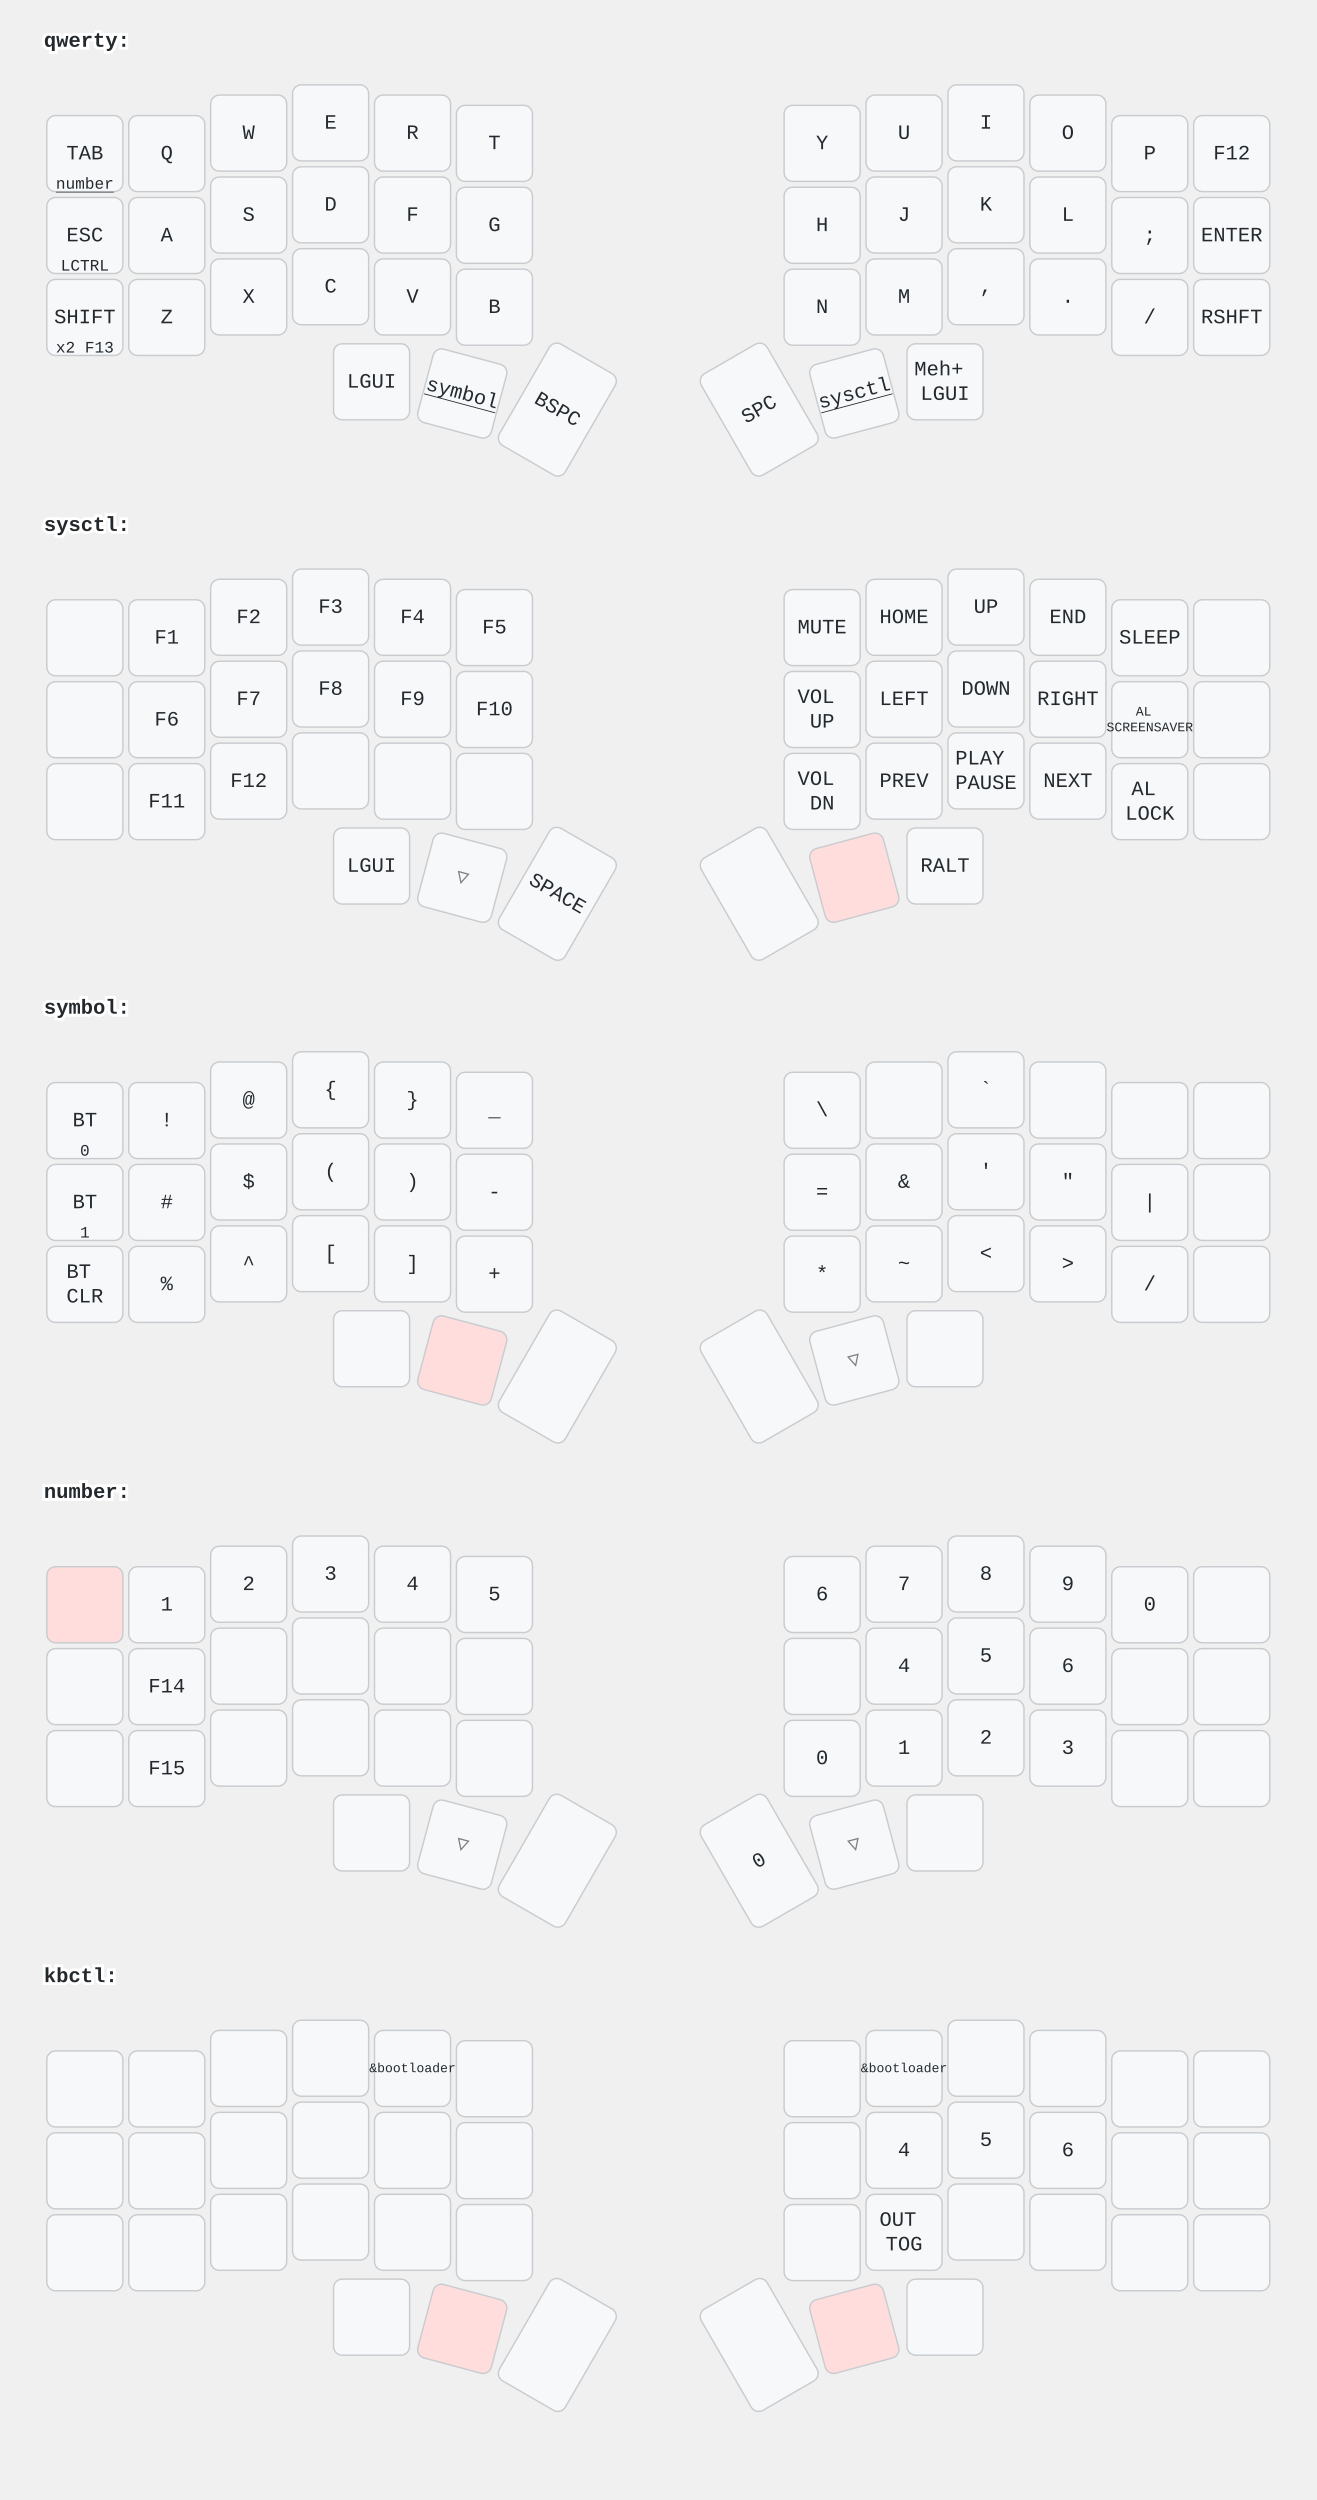
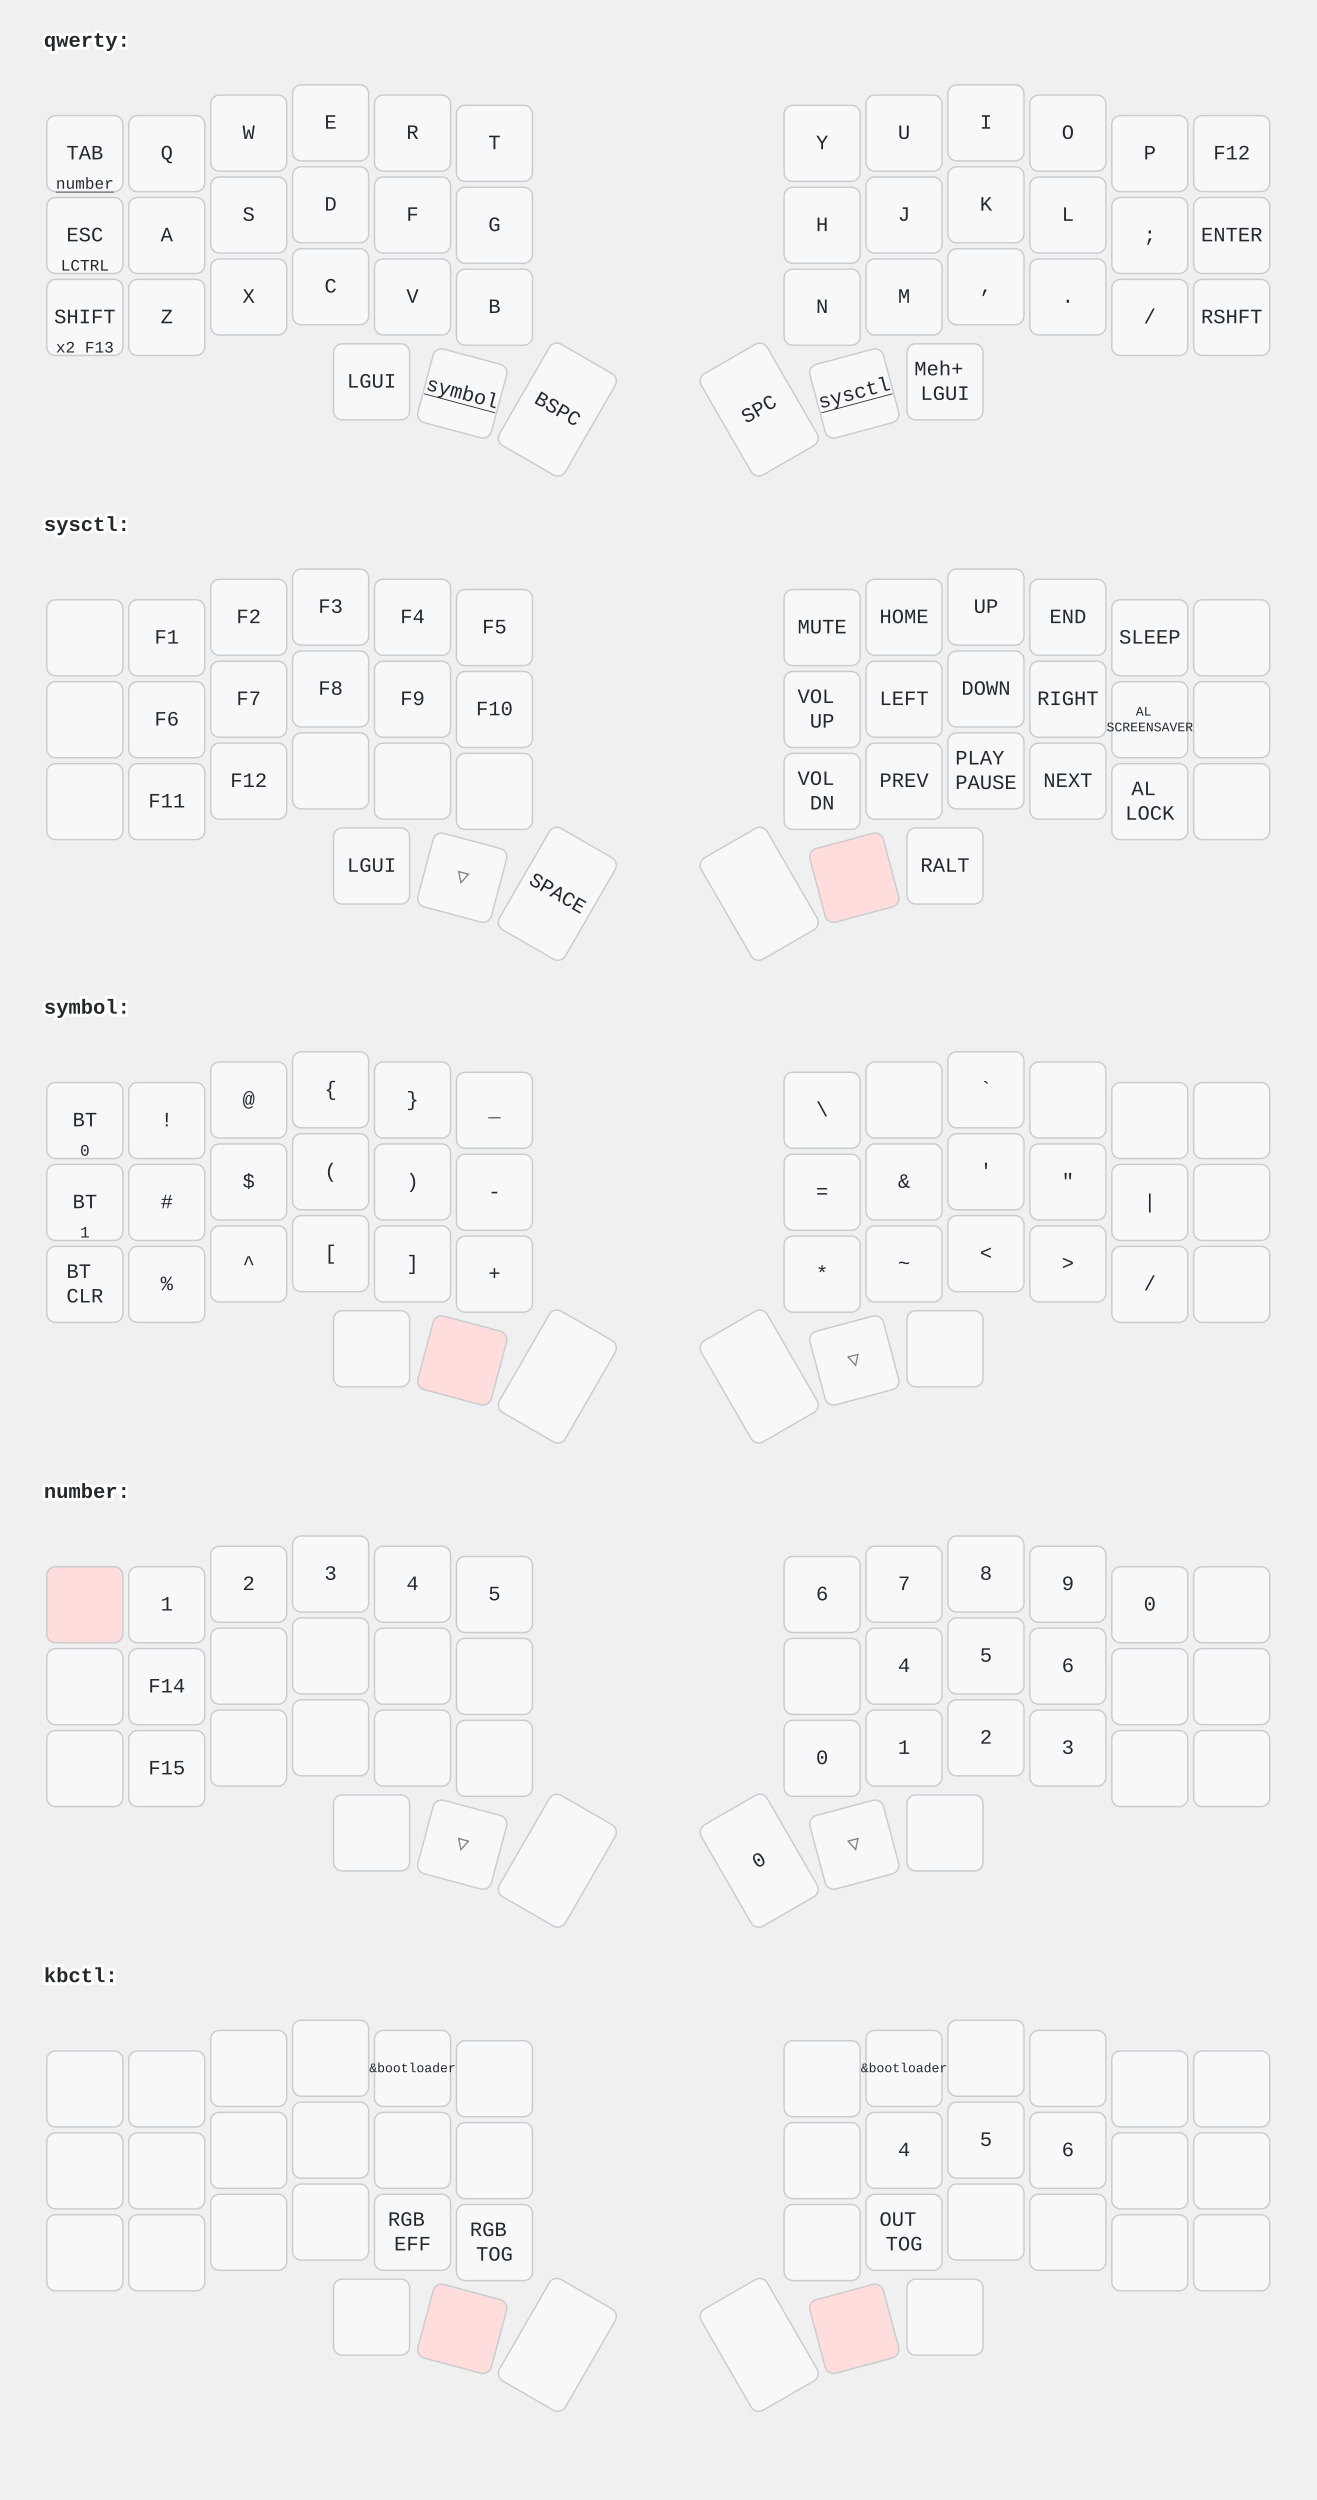
<svg xmlns="http://www.w3.org/2000/svg" width="900" height="1709" viewBox="0 0 900 1709" class="keymap">
  <style>/* inherit to force styles through use tags */
svg path {
    fill: inherit;
}

/* font and background color specifications */
svg.keymap {
    font-family: SFMono-Regular,Consolas,Liberation Mono,Menlo,monospace;
    font-size: 14px;
    font-kerning: normal;
    text-rendering: optimizeLegibility;
    fill: #24292e;
}

/* default key styling */
rect.key {
    fill: #f6f8fa;
}

rect.key, rect.combo {
    stroke: #c9cccf;
    stroke-width: 1;
}

/* default key side styling, only used is draw_key_sides is set */
rect.side {
    filter: brightness(90%);
}

/* color accent for combo boxes */
rect.combo, rect.combo-separate {
    fill: #cdf;
}

/* color accent for held keys */
rect.held, rect.combo.held {
    fill: #fdd;
}

/* color accent for ghost (optional) keys */
rect.ghost, rect.combo.ghost {
    stroke-dasharray: 4, 4;
    stroke-width: 2;
}

text {
    text-anchor: middle;
    dominant-baseline: middle;
}

/* styling for layer labels */
text.label {
    font-weight: bold;
    text-anchor: start;
    stroke: white;
    stroke-width: 4;
    paint-order: stroke;
}

/* styling for optional footer */
text.footer {
    text-anchor: end;
    dominant-baseline: auto;
    stroke: white;
    stroke-width: 4;
    paint-order: stroke;
}

/* styling for combo tap, and key non-tap label text */
text.combo, text.hold, text.shifted, text.left, text.right, text.tl, text.tr, text.bl, text.br {
    font-size: 11px;
}

text.hold, text.bl, text.br {
    text-anchor: middle;
    dominant-baseline: auto;
}

text.shifted, text.tl, text.tr {
    text-anchor: middle;
    dominant-baseline: hanging;
}

text.left, text.tl, text.bl {
    text-anchor: start;
}

text.right, text.tr, text.br {
    text-anchor: end;
}

text.layer-activator {
    text-decoration: underline;
}

/* styling for hold/shifted label text in combo box */
text.combo.hold, text.combo.shifted, text.combo.left, text.combo.right {
    font-size: 8px;
}

/* lighter symbol for transparent keys */
text.trans {
    fill: #7b7e81;
}

/* styling for combo dendrons */
path.combo {
    stroke-width: 1;
    stroke: gray;
    fill: none;
}

/* Start Tabler Icons Cleanup */
/* cannot use height/width with glyphs */
.icon-tabler &gt; path {
    fill: inherit;
    stroke: inherit;
    stroke-width: 2;
}
/* hide tabler's default box */
.icon-tabler &gt; path[stroke="none"][fill="none"] {
    visibility: hidden;
}
/* End Tabler Icons Cleanup */
</style>
  <g transform="translate(30, 0)" class="layer-qwerty">
    <text x="0" y="28" class="label" id="qwerty">qwerty:</text>
    <g transform="translate(0, 56)">
      <g transform="translate(28, 49)" class="key keypos-0">
        <rect rx="6" ry="6" x="-26" y="-26" width="52" height="52" class="key" />
        <text x="0" y="0" class="key tap">TAB</text>
        <a href="#number">
          <text x="0" y="24" class="key hold layer-activator">number</text>
        </a>
      </g>
      <g transform="translate(84, 49)" class="key keypos-1">
        <rect rx="6" ry="6" x="-26" y="-26" width="52" height="52" class="key" />
        <text x="0" y="0" class="key tap">Q</text>
      </g>
      <g transform="translate(140, 35)" class="key keypos-2">
        <rect rx="6" ry="6" x="-26" y="-26" width="52" height="52" class="key" />
        <text x="0" y="0" class="key tap">W</text>
      </g>
      <g transform="translate(196, 28)" class="key keypos-3">
        <rect rx="6" ry="6" x="-26" y="-26" width="52" height="52" class="key" />
        <text x="0" y="0" class="key tap">E</text>
      </g>
      <g transform="translate(252, 35)" class="key keypos-4">
        <rect rx="6" ry="6" x="-26" y="-26" width="52" height="52" class="key" />
        <text x="0" y="0" class="key tap">R</text>
      </g>
      <g transform="translate(308, 42)" class="key keypos-5">
        <rect rx="6" ry="6" x="-26" y="-26" width="52" height="52" class="key" />
        <text x="0" y="0" class="key tap">T</text>
      </g>
      <g transform="translate(532, 42)" class="key keypos-6">
        <rect rx="6" ry="6" x="-26" y="-26" width="52" height="52" class="key" />
        <text x="0" y="0" class="key tap">Y</text>
      </g>
      <g transform="translate(588, 35)" class="key keypos-7">
        <rect rx="6" ry="6" x="-26" y="-26" width="52" height="52" class="key" />
        <text x="0" y="0" class="key tap">U</text>
      </g>
      <g transform="translate(644, 28)" class="key keypos-8">
        <rect rx="6" ry="6" x="-26" y="-26" width="52" height="52" class="key" />
        <text x="0" y="0" class="key tap">I</text>
      </g>
      <g transform="translate(700, 35)" class="key keypos-9">
        <rect rx="6" ry="6" x="-26" y="-26" width="52" height="52" class="key" />
        <text x="0" y="0" class="key tap">O</text>
      </g>
      <g transform="translate(756, 49)" class="key keypos-10">
        <rect rx="6" ry="6" x="-26" y="-26" width="52" height="52" class="key" />
        <text x="0" y="0" class="key tap">P</text>
      </g>
      <g transform="translate(812, 49)" class="key keypos-11">
        <rect rx="6" ry="6" x="-26" y="-26" width="52" height="52" class="key" />
        <text x="0" y="0" class="key tap">F12</text>
      </g>
      <g transform="translate(28, 105)" class="key keypos-12">
        <rect rx="6" ry="6" x="-26" y="-26" width="52" height="52" class="key" />
        <text x="0" y="0" class="key tap">ESC</text>
        <text x="0" y="24" class="key hold">LCTRL</text>
      </g>
      <g transform="translate(84, 105)" class="key keypos-13">
        <rect rx="6" ry="6" x="-26" y="-26" width="52" height="52" class="key" />
        <text x="0" y="0" class="key tap">A</text>
      </g>
      <g transform="translate(140, 91)" class="key keypos-14">
        <rect rx="6" ry="6" x="-26" y="-26" width="52" height="52" class="key" />
        <text x="0" y="0" class="key tap">S</text>
      </g>
      <g transform="translate(196, 84)" class="key keypos-15">
        <rect rx="6" ry="6" x="-26" y="-26" width="52" height="52" class="key" />
        <text x="0" y="0" class="key tap">D</text>
      </g>
      <g transform="translate(252, 91)" class="key keypos-16">
        <rect rx="6" ry="6" x="-26" y="-26" width="52" height="52" class="key" />
        <text x="0" y="0" class="key tap">F</text>
      </g>
      <g transform="translate(308, 98)" class="key keypos-17">
        <rect rx="6" ry="6" x="-26" y="-26" width="52" height="52" class="key" />
        <text x="0" y="0" class="key tap">G</text>
      </g>
      <g transform="translate(532, 98)" class="key keypos-18">
        <rect rx="6" ry="6" x="-26" y="-26" width="52" height="52" class="key" />
        <text x="0" y="0" class="key tap">H</text>
      </g>
      <g transform="translate(588, 91)" class="key keypos-19">
        <rect rx="6" ry="6" x="-26" y="-26" width="52" height="52" class="key" />
        <text x="0" y="0" class="key tap">J</text>
      </g>
      <g transform="translate(644, 84)" class="key keypos-20">
        <rect rx="6" ry="6" x="-26" y="-26" width="52" height="52" class="key" />
        <text x="0" y="0" class="key tap">K</text>
      </g>
      <g transform="translate(700, 91)" class="key keypos-21">
        <rect rx="6" ry="6" x="-26" y="-26" width="52" height="52" class="key" />
        <text x="0" y="0" class="key tap">L</text>
      </g>
      <g transform="translate(756, 105)" class="key keypos-22">
        <rect rx="6" ry="6" x="-26" y="-26" width="52" height="52" class="key" />
        <text x="0" y="0" class="key tap">;</text>
      </g>
      <g transform="translate(812, 105)" class="key keypos-23">
        <rect rx="6" ry="6" x="-26" y="-26" width="52" height="52" class="key" />
        <text x="0" y="0" class="key tap">ENTER</text>
      </g>
      <g transform="translate(28, 161)" class="key keypos-24">
        <rect rx="6" ry="6" x="-26" y="-26" width="52" height="52" class="key" />
        <text x="0" y="0" class="key tap">SHIFT</text>
        <text x="0" y="24" class="key hold">x2 F13</text>
      </g>
      <g transform="translate(84, 161)" class="key keypos-25">
        <rect rx="6" ry="6" x="-26" y="-26" width="52" height="52" class="key" />
        <text x="0" y="0" class="key tap">Z</text>
      </g>
      <g transform="translate(140, 147)" class="key keypos-26">
        <rect rx="6" ry="6" x="-26" y="-26" width="52" height="52" class="key" />
        <text x="0" y="0" class="key tap">X</text>
      </g>
      <g transform="translate(196, 140)" class="key keypos-27">
        <rect rx="6" ry="6" x="-26" y="-26" width="52" height="52" class="key" />
        <text x="0" y="0" class="key tap">C</text>
      </g>
      <g transform="translate(252, 147)" class="key keypos-28">
        <rect rx="6" ry="6" x="-26" y="-26" width="52" height="52" class="key" />
        <text x="0" y="0" class="key tap">V</text>
      </g>
      <g transform="translate(308, 154)" class="key keypos-29">
        <rect rx="6" ry="6" x="-26" y="-26" width="52" height="52" class="key" />
        <text x="0" y="0" class="key tap">B</text>
      </g>
      <g transform="translate(532, 154)" class="key keypos-30">
        <rect rx="6" ry="6" x="-26" y="-26" width="52" height="52" class="key" />
        <text x="0" y="0" class="key tap">N</text>
      </g>
      <g transform="translate(588, 147)" class="key keypos-31">
        <rect rx="6" ry="6" x="-26" y="-26" width="52" height="52" class="key" />
        <text x="0" y="0" class="key tap">M</text>
      </g>
      <g transform="translate(644, 140)" class="key keypos-32">
        <rect rx="6" ry="6" x="-26" y="-26" width="52" height="52" class="key" />
        <text x="0" y="0" class="key tap">,</text>
      </g>
      <g transform="translate(700, 147)" class="key keypos-33">
        <rect rx="6" ry="6" x="-26" y="-26" width="52" height="52" class="key" />
        <text x="0" y="0" class="key tap">.</text>
      </g>
      <g transform="translate(756, 161)" class="key keypos-34">
        <rect rx="6" ry="6" x="-26" y="-26" width="52" height="52" class="key" />
        <text x="0" y="0" class="key tap">/</text>
      </g>
      <g transform="translate(812, 161)" class="key keypos-35">
        <rect rx="6" ry="6" x="-26" y="-26" width="52" height="52" class="key" />
        <text x="0" y="0" class="key tap">RSHFT</text>
      </g>
      <g transform="translate(224, 205)" class="key keypos-36">
        <rect rx="6" ry="6" x="-26" y="-26" width="52" height="52" class="key" />
        <text x="0" y="0" class="key tap">LGUI</text>
      </g>
      <g transform="translate(286, 213) rotate(15.0)" class="key keypos-37">
        <rect rx="6" ry="6" x="-26" y="-26" width="52" height="52" class="key" />
        <a href="#symbol">
          <text x="0" y="0" class="key tap layer-activator">symbol</text>
        </a>
      </g>
      <g transform="translate(351, 224) rotate(30.0)" class="key keypos-38">
        <rect rx="6" ry="6" x="-26" y="-40" width="52" height="80" class="key" />
        <text x="0" y="0" class="key tap">BSPC</text>
      </g>
      <g transform="translate(489, 224) rotate(-30.0)" class="key keypos-39">
        <rect rx="6" ry="6" x="-26" y="-40" width="52" height="80" class="key" />
        <text x="0" y="0" class="key tap">SPC</text>
      </g>
      <g transform="translate(554, 213) rotate(-15.0)" class="key keypos-40">
        <rect rx="6" ry="6" x="-26" y="-26" width="52" height="52" class="key" />
        <a href="#sysctl">
          <text x="0" y="0" class="key tap layer-activator">sysctl</text>
        </a>
      </g>
      <g transform="translate(616, 205)" class="key keypos-41">
        <rect rx="6" ry="6" x="-26" y="-26" width="52" height="52" class="key" />
        <text x="0" y="0" class="key tap">
          <tspan x="0" dy="-0.6em">Meh+</tspan>
          <tspan x="0" dy="1.2em">LGUI</tspan>
        </text>
      </g>
    </g>
  </g>
  <g transform="translate(30, 331)" class="layer-sysctl">
    <text x="0" y="28" class="label" id="sysctl">sysctl:</text>
    <g transform="translate(0, 56)">
      <g transform="translate(28, 49)" class="key keypos-0">
        <rect rx="6" ry="6" x="-26" y="-26" width="52" height="52" class="key" />
      </g>
      <g transform="translate(84, 49)" class="key keypos-1">
        <rect rx="6" ry="6" x="-26" y="-26" width="52" height="52" class="key" />
        <text x="0" y="0" class="key tap">F1</text>
      </g>
      <g transform="translate(140, 35)" class="key keypos-2">
        <rect rx="6" ry="6" x="-26" y="-26" width="52" height="52" class="key" />
        <text x="0" y="0" class="key tap">F2</text>
      </g>
      <g transform="translate(196, 28)" class="key keypos-3">
        <rect rx="6" ry="6" x="-26" y="-26" width="52" height="52" class="key" />
        <text x="0" y="0" class="key tap">F3</text>
      </g>
      <g transform="translate(252, 35)" class="key keypos-4">
        <rect rx="6" ry="6" x="-26" y="-26" width="52" height="52" class="key" />
        <text x="0" y="0" class="key tap">F4</text>
      </g>
      <g transform="translate(308, 42)" class="key keypos-5">
        <rect rx="6" ry="6" x="-26" y="-26" width="52" height="52" class="key" />
        <text x="0" y="0" class="key tap">F5</text>
      </g>
      <g transform="translate(532, 42)" class="key keypos-6">
        <rect rx="6" ry="6" x="-26" y="-26" width="52" height="52" class="key" />
        <text x="0" y="0" class="key tap">MUTE</text>
      </g>
      <g transform="translate(588, 35)" class="key keypos-7">
        <rect rx="6" ry="6" x="-26" y="-26" width="52" height="52" class="key" />
        <text x="0" y="0" class="key tap">HOME</text>
      </g>
      <g transform="translate(644, 28)" class="key keypos-8">
        <rect rx="6" ry="6" x="-26" y="-26" width="52" height="52" class="key" />
        <text x="0" y="0" class="key tap">UP</text>
      </g>
      <g transform="translate(700, 35)" class="key keypos-9">
        <rect rx="6" ry="6" x="-26" y="-26" width="52" height="52" class="key" />
        <text x="0" y="0" class="key tap">END</text>
      </g>
      <g transform="translate(756, 49)" class="key keypos-10">
        <rect rx="6" ry="6" x="-26" y="-26" width="52" height="52" class="key" />
        <text x="0" y="0" class="key tap">SLEEP</text>
      </g>
      <g transform="translate(812, 49)" class="key keypos-11">
        <rect rx="6" ry="6" x="-26" y="-26" width="52" height="52" class="key" />
      </g>
      <g transform="translate(28, 105)" class="key keypos-12">
        <rect rx="6" ry="6" x="-26" y="-26" width="52" height="52" class="key" />
      </g>
      <g transform="translate(84, 105)" class="key keypos-13">
        <rect rx="6" ry="6" x="-26" y="-26" width="52" height="52" class="key" />
        <text x="0" y="0" class="key tap">F6</text>
      </g>
      <g transform="translate(140, 91)" class="key keypos-14">
        <rect rx="6" ry="6" x="-26" y="-26" width="52" height="52" class="key" />
        <text x="0" y="0" class="key tap">F7</text>
      </g>
      <g transform="translate(196, 84)" class="key keypos-15">
        <rect rx="6" ry="6" x="-26" y="-26" width="52" height="52" class="key" />
        <text x="0" y="0" class="key tap">F8</text>
      </g>
      <g transform="translate(252, 91)" class="key keypos-16">
        <rect rx="6" ry="6" x="-26" y="-26" width="52" height="52" class="key" />
        <text x="0" y="0" class="key tap">F9</text>
      </g>
      <g transform="translate(308, 98)" class="key keypos-17">
        <rect rx="6" ry="6" x="-26" y="-26" width="52" height="52" class="key" />
        <text x="0" y="0" class="key tap">F10</text>
      </g>
      <g transform="translate(532, 98)" class="key keypos-18">
        <rect rx="6" ry="6" x="-26" y="-26" width="52" height="52" class="key" />
        <text x="0" y="0" class="key tap">
          <tspan x="0" dy="-0.6em">VOL</tspan>
          <tspan x="0" dy="1.2em">UP</tspan>
        </text>
      </g>
      <g transform="translate(588, 91)" class="key keypos-19">
        <rect rx="6" ry="6" x="-26" y="-26" width="52" height="52" class="key" />
        <text x="0" y="0" class="key tap">LEFT</text>
      </g>
      <g transform="translate(644, 84)" class="key keypos-20">
        <rect rx="6" ry="6" x="-26" y="-26" width="52" height="52" class="key" />
        <text x="0" y="0" class="key tap">DOWN</text>
      </g>
      <g transform="translate(700, 91)" class="key keypos-21">
        <rect rx="6" ry="6" x="-26" y="-26" width="52" height="52" class="key" />
        <text x="0" y="0" class="key tap">RIGHT</text>
      </g>
      <g transform="translate(756, 105)" class="key keypos-22">
        <rect rx="6" ry="6" x="-26" y="-26" width="52" height="52" class="key" />
        <text x="0" y="0" class="key tap">
          <tspan x="0" dy="-0.6em" style="font-size: 64%">AL</tspan>
          <tspan x="0" dy="1.2em" style="font-size: 64%">SCREENSAVER</tspan>
        </text>
      </g>
      <g transform="translate(812, 105)" class="key keypos-23">
        <rect rx="6" ry="6" x="-26" y="-26" width="52" height="52" class="key" />
      </g>
      <g transform="translate(28, 161)" class="key keypos-24">
        <rect rx="6" ry="6" x="-26" y="-26" width="52" height="52" class="key" />
      </g>
      <g transform="translate(84, 161)" class="key keypos-25">
        <rect rx="6" ry="6" x="-26" y="-26" width="52" height="52" class="key" />
        <text x="0" y="0" class="key tap">F11</text>
      </g>
      <g transform="translate(140, 147)" class="key keypos-26">
        <rect rx="6" ry="6" x="-26" y="-26" width="52" height="52" class="key" />
        <text x="0" y="0" class="key tap">F12</text>
      </g>
      <g transform="translate(196, 140)" class="key keypos-27">
        <rect rx="6" ry="6" x="-26" y="-26" width="52" height="52" class="key" />
      </g>
      <g transform="translate(252, 147)" class="key keypos-28">
        <rect rx="6" ry="6" x="-26" y="-26" width="52" height="52" class="key" />
      </g>
      <g transform="translate(308, 154)" class="key keypos-29">
        <rect rx="6" ry="6" x="-26" y="-26" width="52" height="52" class="key" />
      </g>
      <g transform="translate(532, 154)" class="key keypos-30">
        <rect rx="6" ry="6" x="-26" y="-26" width="52" height="52" class="key" />
        <text x="0" y="0" class="key tap">
          <tspan x="0" dy="-0.6em">VOL</tspan>
          <tspan x="0" dy="1.2em">DN</tspan>
        </text>
      </g>
      <g transform="translate(588, 147)" class="key keypos-31">
        <rect rx="6" ry="6" x="-26" y="-26" width="52" height="52" class="key" />
        <text x="0" y="0" class="key tap">PREV</text>
      </g>
      <g transform="translate(644, 140)" class="key keypos-32">
        <rect rx="6" ry="6" x="-26" y="-26" width="52" height="52" class="key" />
        <text x="0" y="0" class="key tap">
          <tspan x="0" dy="-0.6em">PLAY</tspan>
          <tspan x="0" dy="1.2em">PAUSE</tspan>
        </text>
      </g>
      <g transform="translate(700, 147)" class="key keypos-33">
        <rect rx="6" ry="6" x="-26" y="-26" width="52" height="52" class="key" />
        <text x="0" y="0" class="key tap">NEXT</text>
      </g>
      <g transform="translate(756, 161)" class="key keypos-34">
        <rect rx="6" ry="6" x="-26" y="-26" width="52" height="52" class="key" />
        <text x="0" y="0" class="key tap">
          <tspan x="0" dy="-0.6em">AL</tspan>
          <tspan x="0" dy="1.2em">LOCK</tspan>
        </text>
      </g>
      <g transform="translate(812, 161)" class="key keypos-35">
        <rect rx="6" ry="6" x="-26" y="-26" width="52" height="52" class="key" />
      </g>
      <g transform="translate(224, 205)" class="key keypos-36">
        <rect rx="6" ry="6" x="-26" y="-26" width="52" height="52" class="key" />
        <text x="0" y="0" class="key tap">LGUI</text>
      </g>
      <g transform="translate(286, 213) rotate(15.0)" class="key trans keypos-37">
        <rect rx="6" ry="6" x="-26" y="-26" width="52" height="52" class="key trans" />
        <text x="0" y="0" class="key trans tap">▽</text>
      </g>
      <g transform="translate(351, 224) rotate(30.0)" class="key keypos-38">
        <rect rx="6" ry="6" x="-26" y="-40" width="52" height="80" class="key" />
        <text x="0" y="0" class="key tap">SPACE</text>
      </g>
      <g transform="translate(489, 224) rotate(-30.0)" class="key keypos-39">
        <rect rx="6" ry="6" x="-26" y="-40" width="52" height="80" class="key" />
      </g>
      <g transform="translate(554, 213) rotate(-15.0)" class="key held keypos-40">
        <rect rx="6" ry="6" x="-26" y="-26" width="52" height="52" class="key held" />
      </g>
      <g transform="translate(616, 205)" class="key keypos-41">
        <rect rx="6" ry="6" x="-26" y="-26" width="52" height="52" class="key" />
        <text x="0" y="0" class="key tap">RALT</text>
      </g>
    </g>
  </g>
  <g transform="translate(30, 661)" class="layer-symbol">
    <text x="0" y="28" class="label" id="symbol">symbol:</text>
    <g transform="translate(0, 56)">
      <g transform="translate(28, 49)" class="key keypos-0">
        <rect rx="6" ry="6" x="-26" y="-26" width="52" height="52" class="key" />
        <text x="0" y="0" class="key tap">BT</text>
        <text x="0" y="24" class="key hold">0</text>
      </g>
      <g transform="translate(84, 49)" class="key keypos-1">
        <rect rx="6" ry="6" x="-26" y="-26" width="52" height="52" class="key" />
        <text x="0" y="0" class="key tap">!</text>
      </g>
      <g transform="translate(140, 35)" class="key keypos-2">
        <rect rx="6" ry="6" x="-26" y="-26" width="52" height="52" class="key" />
        <text x="0" y="0" class="key tap">@</text>
      </g>
      <g transform="translate(196, 28)" class="key keypos-3">
        <rect rx="6" ry="6" x="-26" y="-26" width="52" height="52" class="key" />
        <text x="0" y="0" class="key tap">{</text>
      </g>
      <g transform="translate(252, 35)" class="key keypos-4">
        <rect rx="6" ry="6" x="-26" y="-26" width="52" height="52" class="key" />
        <text x="0" y="0" class="key tap">}</text>
      </g>
      <g transform="translate(308, 42)" class="key keypos-5">
        <rect rx="6" ry="6" x="-26" y="-26" width="52" height="52" class="key" />
        <text x="0" y="0" class="key tap">_</text>
      </g>
      <g transform="translate(532, 42)" class="key keypos-6">
        <rect rx="6" ry="6" x="-26" y="-26" width="52" height="52" class="key" />
        <text x="0" y="0" class="key tap">\</text>
      </g>
      <g transform="translate(588, 35)" class="key keypos-7">
        <rect rx="6" ry="6" x="-26" y="-26" width="52" height="52" class="key" />
      </g>
      <g transform="translate(644, 28)" class="key keypos-8">
        <rect rx="6" ry="6" x="-26" y="-26" width="52" height="52" class="key" />
        <text x="0" y="0" class="key tap">`</text>
      </g>
      <g transform="translate(700, 35)" class="key keypos-9">
        <rect rx="6" ry="6" x="-26" y="-26" width="52" height="52" class="key" />
      </g>
      <g transform="translate(756, 49)" class="key keypos-10">
        <rect rx="6" ry="6" x="-26" y="-26" width="52" height="52" class="key" />
      </g>
      <g transform="translate(812, 49)" class="key keypos-11">
        <rect rx="6" ry="6" x="-26" y="-26" width="52" height="52" class="key" />
      </g>
      <g transform="translate(28, 105)" class="key keypos-12">
        <rect rx="6" ry="6" x="-26" y="-26" width="52" height="52" class="key" />
        <text x="0" y="0" class="key tap">BT</text>
        <text x="0" y="24" class="key hold">1</text>
      </g>
      <g transform="translate(84, 105)" class="key keypos-13">
        <rect rx="6" ry="6" x="-26" y="-26" width="52" height="52" class="key" />
        <text x="0" y="0" class="key tap">#</text>
      </g>
      <g transform="translate(140, 91)" class="key keypos-14">
        <rect rx="6" ry="6" x="-26" y="-26" width="52" height="52" class="key" />
        <text x="0" y="0" class="key tap">$</text>
      </g>
      <g transform="translate(196, 84)" class="key keypos-15">
        <rect rx="6" ry="6" x="-26" y="-26" width="52" height="52" class="key" />
        <text x="0" y="0" class="key tap">(</text>
      </g>
      <g transform="translate(252, 91)" class="key keypos-16">
        <rect rx="6" ry="6" x="-26" y="-26" width="52" height="52" class="key" />
        <text x="0" y="0" class="key tap">)</text>
      </g>
      <g transform="translate(308, 98)" class="key keypos-17">
        <rect rx="6" ry="6" x="-26" y="-26" width="52" height="52" class="key" />
        <text x="0" y="0" class="key tap">-</text>
      </g>
      <g transform="translate(532, 98)" class="key keypos-18">
        <rect rx="6" ry="6" x="-26" y="-26" width="52" height="52" class="key" />
        <text x="0" y="0" class="key tap">=</text>
      </g>
      <g transform="translate(588, 91)" class="key keypos-19">
        <rect rx="6" ry="6" x="-26" y="-26" width="52" height="52" class="key" />
        <text x="0" y="0" class="key tap">&amp;</text>
      </g>
      <g transform="translate(644, 84)" class="key keypos-20">
        <rect rx="6" ry="6" x="-26" y="-26" width="52" height="52" class="key" />
        <text x="0" y="0" class="key tap">'</text>
      </g>
      <g transform="translate(700, 91)" class="key keypos-21">
        <rect rx="6" ry="6" x="-26" y="-26" width="52" height="52" class="key" />
        <text x="0" y="0" class="key tap">"</text>
      </g>
      <g transform="translate(756, 105)" class="key keypos-22">
        <rect rx="6" ry="6" x="-26" y="-26" width="52" height="52" class="key" />
        <text x="0" y="0" class="key tap">|</text>
      </g>
      <g transform="translate(812, 105)" class="key keypos-23">
        <rect rx="6" ry="6" x="-26" y="-26" width="52" height="52" class="key" />
      </g>
      <g transform="translate(28, 161)" class="key keypos-24">
        <rect rx="6" ry="6" x="-26" y="-26" width="52" height="52" class="key" />
        <text x="0" y="0" class="key tap">
          <tspan x="0" dy="-0.6em">BT</tspan>
          <tspan x="0" dy="1.2em">CLR</tspan>
        </text>
      </g>
      <g transform="translate(84, 161)" class="key keypos-25">
        <rect rx="6" ry="6" x="-26" y="-26" width="52" height="52" class="key" />
        <text x="0" y="0" class="key tap">%</text>
      </g>
      <g transform="translate(140, 147)" class="key keypos-26">
        <rect rx="6" ry="6" x="-26" y="-26" width="52" height="52" class="key" />
        <text x="0" y="0" class="key tap">^</text>
      </g>
      <g transform="translate(196, 140)" class="key keypos-27">
        <rect rx="6" ry="6" x="-26" y="-26" width="52" height="52" class="key" />
        <text x="0" y="0" class="key tap">[</text>
      </g>
      <g transform="translate(252, 147)" class="key keypos-28">
        <rect rx="6" ry="6" x="-26" y="-26" width="52" height="52" class="key" />
        <text x="0" y="0" class="key tap">]</text>
      </g>
      <g transform="translate(308, 154)" class="key keypos-29">
        <rect rx="6" ry="6" x="-26" y="-26" width="52" height="52" class="key" />
        <text x="0" y="0" class="key tap">+</text>
      </g>
      <g transform="translate(532, 154)" class="key keypos-30">
        <rect rx="6" ry="6" x="-26" y="-26" width="52" height="52" class="key" />
        <text x="0" y="0" class="key tap">*</text>
      </g>
      <g transform="translate(588, 147)" class="key keypos-31">
        <rect rx="6" ry="6" x="-26" y="-26" width="52" height="52" class="key" />
        <text x="0" y="0" class="key tap">~</text>
      </g>
      <g transform="translate(644, 140)" class="key keypos-32">
        <rect rx="6" ry="6" x="-26" y="-26" width="52" height="52" class="key" />
        <text x="0" y="0" class="key tap">&lt;</text>
      </g>
      <g transform="translate(700, 147)" class="key keypos-33">
        <rect rx="6" ry="6" x="-26" y="-26" width="52" height="52" class="key" />
        <text x="0" y="0" class="key tap">&gt;</text>
      </g>
      <g transform="translate(756, 161)" class="key keypos-34">
        <rect rx="6" ry="6" x="-26" y="-26" width="52" height="52" class="key" />
        <text x="0" y="0" class="key tap">/</text>
      </g>
      <g transform="translate(812, 161)" class="key keypos-35">
        <rect rx="6" ry="6" x="-26" y="-26" width="52" height="52" class="key" />
      </g>
      <g transform="translate(224, 205)" class="key keypos-36">
        <rect rx="6" ry="6" x="-26" y="-26" width="52" height="52" class="key" />
      </g>
      <g transform="translate(286, 213) rotate(15.0)" class="key held keypos-37">
        <rect rx="6" ry="6" x="-26" y="-26" width="52" height="52" class="key held" />
      </g>
      <g transform="translate(351, 224) rotate(30.0)" class="key keypos-38">
        <rect rx="6" ry="6" x="-26" y="-40" width="52" height="80" class="key" />
      </g>
      <g transform="translate(489, 224) rotate(-30.0)" class="key keypos-39">
        <rect rx="6" ry="6" x="-26" y="-40" width="52" height="80" class="key" />
      </g>
      <g transform="translate(554, 213) rotate(-15.0)" class="key trans keypos-40">
        <rect rx="6" ry="6" x="-26" y="-26" width="52" height="52" class="key trans" />
        <text x="0" y="0" class="key trans tap">▽</text>
      </g>
      <g transform="translate(616, 205)" class="key keypos-41">
        <rect rx="6" ry="6" x="-26" y="-26" width="52" height="52" class="key" />
      </g>
    </g>
  </g>
  <g transform="translate(30, 992)" class="layer-number">
    <text x="0" y="28" class="label" id="number">number:</text>
    <g transform="translate(0, 56)">
      <g transform="translate(28, 49)" class="key held keypos-0">
        <rect rx="6" ry="6" x="-26" y="-26" width="52" height="52" class="key held" />
      </g>
      <g transform="translate(84, 49)" class="key keypos-1">
        <rect rx="6" ry="6" x="-26" y="-26" width="52" height="52" class="key" />
        <text x="0" y="0" class="key tap">1</text>
      </g>
      <g transform="translate(140, 35)" class="key keypos-2">
        <rect rx="6" ry="6" x="-26" y="-26" width="52" height="52" class="key" />
        <text x="0" y="0" class="key tap">2</text>
      </g>
      <g transform="translate(196, 28)" class="key keypos-3">
        <rect rx="6" ry="6" x="-26" y="-26" width="52" height="52" class="key" />
        <text x="0" y="0" class="key tap">3</text>
      </g>
      <g transform="translate(252, 35)" class="key keypos-4">
        <rect rx="6" ry="6" x="-26" y="-26" width="52" height="52" class="key" />
        <text x="0" y="0" class="key tap">4</text>
      </g>
      <g transform="translate(308, 42)" class="key keypos-5">
        <rect rx="6" ry="6" x="-26" y="-26" width="52" height="52" class="key" />
        <text x="0" y="0" class="key tap">5</text>
      </g>
      <g transform="translate(532, 42)" class="key keypos-6">
        <rect rx="6" ry="6" x="-26" y="-26" width="52" height="52" class="key" />
        <text x="0" y="0" class="key tap">6</text>
      </g>
      <g transform="translate(588, 35)" class="key keypos-7">
        <rect rx="6" ry="6" x="-26" y="-26" width="52" height="52" class="key" />
        <text x="0" y="0" class="key tap">7</text>
      </g>
      <g transform="translate(644, 28)" class="key keypos-8">
        <rect rx="6" ry="6" x="-26" y="-26" width="52" height="52" class="key" />
        <text x="0" y="0" class="key tap">8</text>
      </g>
      <g transform="translate(700, 35)" class="key keypos-9">
        <rect rx="6" ry="6" x="-26" y="-26" width="52" height="52" class="key" />
        <text x="0" y="0" class="key tap">9</text>
      </g>
      <g transform="translate(756, 49)" class="key keypos-10">
        <rect rx="6" ry="6" x="-26" y="-26" width="52" height="52" class="key" />
        <text x="0" y="0" class="key tap">0</text>
      </g>
      <g transform="translate(812, 49)" class="key keypos-11">
        <rect rx="6" ry="6" x="-26" y="-26" width="52" height="52" class="key" />
      </g>
      <g transform="translate(28, 105)" class="key keypos-12">
        <rect rx="6" ry="6" x="-26" y="-26" width="52" height="52" class="key" />
      </g>
      <g transform="translate(84, 105)" class="key keypos-13">
        <rect rx="6" ry="6" x="-26" y="-26" width="52" height="52" class="key" />
        <text x="0" y="0" class="key tap">F14</text>
      </g>
      <g transform="translate(140, 91)" class="key keypos-14">
        <rect rx="6" ry="6" x="-26" y="-26" width="52" height="52" class="key" />
      </g>
      <g transform="translate(196, 84)" class="key keypos-15">
        <rect rx="6" ry="6" x="-26" y="-26" width="52" height="52" class="key" />
      </g>
      <g transform="translate(252, 91)" class="key keypos-16">
        <rect rx="6" ry="6" x="-26" y="-26" width="52" height="52" class="key" />
      </g>
      <g transform="translate(308, 98)" class="key keypos-17">
        <rect rx="6" ry="6" x="-26" y="-26" width="52" height="52" class="key" />
      </g>
      <g transform="translate(532, 98)" class="key keypos-18">
        <rect rx="6" ry="6" x="-26" y="-26" width="52" height="52" class="key" />
      </g>
      <g transform="translate(588, 91)" class="key keypos-19">
        <rect rx="6" ry="6" x="-26" y="-26" width="52" height="52" class="key" />
        <text x="0" y="0" class="key tap">4</text>
      </g>
      <g transform="translate(644, 84)" class="key keypos-20">
        <rect rx="6" ry="6" x="-26" y="-26" width="52" height="52" class="key" />
        <text x="0" y="0" class="key tap">5</text>
      </g>
      <g transform="translate(700, 91)" class="key keypos-21">
        <rect rx="6" ry="6" x="-26" y="-26" width="52" height="52" class="key" />
        <text x="0" y="0" class="key tap">6</text>
      </g>
      <g transform="translate(756, 105)" class="key keypos-22">
        <rect rx="6" ry="6" x="-26" y="-26" width="52" height="52" class="key" />
      </g>
      <g transform="translate(812, 105)" class="key keypos-23">
        <rect rx="6" ry="6" x="-26" y="-26" width="52" height="52" class="key" />
      </g>
      <g transform="translate(28, 161)" class="key keypos-24">
        <rect rx="6" ry="6" x="-26" y="-26" width="52" height="52" class="key" />
      </g>
      <g transform="translate(84, 161)" class="key keypos-25">
        <rect rx="6" ry="6" x="-26" y="-26" width="52" height="52" class="key" />
        <text x="0" y="0" class="key tap">F15</text>
      </g>
      <g transform="translate(140, 147)" class="key keypos-26">
        <rect rx="6" ry="6" x="-26" y="-26" width="52" height="52" class="key" />
      </g>
      <g transform="translate(196, 140)" class="key keypos-27">
        <rect rx="6" ry="6" x="-26" y="-26" width="52" height="52" class="key" />
      </g>
      <g transform="translate(252, 147)" class="key keypos-28">
        <rect rx="6" ry="6" x="-26" y="-26" width="52" height="52" class="key" />
      </g>
      <g transform="translate(308, 154)" class="key keypos-29">
        <rect rx="6" ry="6" x="-26" y="-26" width="52" height="52" class="key" />
      </g>
      <g transform="translate(532, 154)" class="key keypos-30">
        <rect rx="6" ry="6" x="-26" y="-26" width="52" height="52" class="key" />
        <text x="0" y="0" class="key tap">0</text>
      </g>
      <g transform="translate(588, 147)" class="key keypos-31">
        <rect rx="6" ry="6" x="-26" y="-26" width="52" height="52" class="key" />
        <text x="0" y="0" class="key tap">1</text>
      </g>
      <g transform="translate(644, 140)" class="key keypos-32">
        <rect rx="6" ry="6" x="-26" y="-26" width="52" height="52" class="key" />
        <text x="0" y="0" class="key tap">2</text>
      </g>
      <g transform="translate(700, 147)" class="key keypos-33">
        <rect rx="6" ry="6" x="-26" y="-26" width="52" height="52" class="key" />
        <text x="0" y="0" class="key tap">3</text>
      </g>
      <g transform="translate(756, 161)" class="key keypos-34">
        <rect rx="6" ry="6" x="-26" y="-26" width="52" height="52" class="key" />
      </g>
      <g transform="translate(812, 161)" class="key keypos-35">
        <rect rx="6" ry="6" x="-26" y="-26" width="52" height="52" class="key" />
      </g>
      <g transform="translate(224, 205)" class="key keypos-36">
        <rect rx="6" ry="6" x="-26" y="-26" width="52" height="52" class="key" />
      </g>
      <g transform="translate(286, 213) rotate(15.0)" class="key trans keypos-37">
        <rect rx="6" ry="6" x="-26" y="-26" width="52" height="52" class="key trans" />
        <text x="0" y="0" class="key trans tap">▽</text>
      </g>
      <g transform="translate(351, 224) rotate(30.0)" class="key keypos-38">
        <rect rx="6" ry="6" x="-26" y="-40" width="52" height="80" class="key" />
      </g>
      <g transform="translate(489, 224) rotate(-30.0)" class="key keypos-39">
        <rect rx="6" ry="6" x="-26" y="-40" width="52" height="80" class="key" />
        <text x="0" y="0" class="key tap">0</text>
      </g>
      <g transform="translate(554, 213) rotate(-15.0)" class="key trans keypos-40">
        <rect rx="6" ry="6" x="-26" y="-26" width="52" height="52" class="key trans" />
        <text x="0" y="0" class="key trans tap">▽</text>
      </g>
      <g transform="translate(616, 205)" class="key keypos-41">
        <rect rx="6" ry="6" x="-26" y="-26" width="52" height="52" class="key" />
      </g>
    </g>
  </g>
  <g transform="translate(30, 1323)" class="layer-kbctl">
    <text x="0" y="28" class="label" id="kbctl">kbctl:</text>
    <g transform="translate(0, 56)">
      <g transform="translate(28, 49)" class="key keypos-0">
        <rect rx="6" ry="6" x="-26" y="-26" width="52" height="52" class="key" />
      </g>
      <g transform="translate(84, 49)" class="key keypos-1">
        <rect rx="6" ry="6" x="-26" y="-26" width="52" height="52" class="key" />
      </g>
      <g transform="translate(140, 35)" class="key keypos-2">
        <rect rx="6" ry="6" x="-26" y="-26" width="52" height="52" class="key" />
      </g>
      <g transform="translate(196, 28)" class="key keypos-3">
        <rect rx="6" ry="6" x="-26" y="-26" width="52" height="52" class="key" />
      </g>
      <g transform="translate(252, 35)" class="key keypos-4">
        <rect rx="6" ry="6" x="-26" y="-26" width="52" height="52" class="key" />
        <text x="0" y="0" class="key tap">
          <tspan style="font-size: 64%">&amp;bootloader</tspan>
        </text>
      </g>
      <g transform="translate(308, 42)" class="key keypos-5">
        <rect rx="6" ry="6" x="-26" y="-26" width="52" height="52" class="key" />
      </g>
      <g transform="translate(532, 42)" class="key keypos-6">
        <rect rx="6" ry="6" x="-26" y="-26" width="52" height="52" class="key" />
      </g>
      <g transform="translate(588, 35)" class="key keypos-7">
        <rect rx="6" ry="6" x="-26" y="-26" width="52" height="52" class="key" />
        <text x="0" y="0" class="key tap">
          <tspan style="font-size: 64%">&amp;bootloader</tspan>
        </text>
      </g>
      <g transform="translate(644, 28)" class="key keypos-8">
        <rect rx="6" ry="6" x="-26" y="-26" width="52" height="52" class="key" />
      </g>
      <g transform="translate(700, 35)" class="key keypos-9">
        <rect rx="6" ry="6" x="-26" y="-26" width="52" height="52" class="key" />
      </g>
      <g transform="translate(756, 49)" class="key keypos-10">
        <rect rx="6" ry="6" x="-26" y="-26" width="52" height="52" class="key" />
      </g>
      <g transform="translate(812, 49)" class="key keypos-11">
        <rect rx="6" ry="6" x="-26" y="-26" width="52" height="52" class="key" />
      </g>
      <g transform="translate(28, 105)" class="key keypos-12">
        <rect rx="6" ry="6" x="-26" y="-26" width="52" height="52" class="key" />
      </g>
      <g transform="translate(84, 105)" class="key keypos-13">
        <rect rx="6" ry="6" x="-26" y="-26" width="52" height="52" class="key" />
      </g>
      <g transform="translate(140, 91)" class="key keypos-14">
        <rect rx="6" ry="6" x="-26" y="-26" width="52" height="52" class="key" />
      </g>
      <g transform="translate(196, 84)" class="key keypos-15">
        <rect rx="6" ry="6" x="-26" y="-26" width="52" height="52" class="key" />
      </g>
      <g transform="translate(252, 91)" class="key keypos-16">
        <rect rx="6" ry="6" x="-26" y="-26" width="52" height="52" class="key" />
      </g>
      <g transform="translate(308, 98)" class="key keypos-17">
        <rect rx="6" ry="6" x="-26" y="-26" width="52" height="52" class="key" />
      </g>
      <g transform="translate(532, 98)" class="key keypos-18">
        <rect rx="6" ry="6" x="-26" y="-26" width="52" height="52" class="key" />
      </g>
      <g transform="translate(588, 91)" class="key keypos-19">
        <rect rx="6" ry="6" x="-26" y="-26" width="52" height="52" class="key" />
        <text x="0" y="0" class="key tap">4</text>
      </g>
      <g transform="translate(644, 84)" class="key keypos-20">
        <rect rx="6" ry="6" x="-26" y="-26" width="52" height="52" class="key" />
        <text x="0" y="0" class="key tap">5</text>
      </g>
      <g transform="translate(700, 91)" class="key keypos-21">
        <rect rx="6" ry="6" x="-26" y="-26" width="52" height="52" class="key" />
        <text x="0" y="0" class="key tap">6</text>
      </g>
      <g transform="translate(756, 105)" class="key keypos-22">
        <rect rx="6" ry="6" x="-26" y="-26" width="52" height="52" class="key" />
      </g>
      <g transform="translate(812, 105)" class="key keypos-23">
        <rect rx="6" ry="6" x="-26" y="-26" width="52" height="52" class="key" />
      </g>
      <g transform="translate(28, 161)" class="key keypos-24">
        <rect rx="6" ry="6" x="-26" y="-26" width="52" height="52" class="key" />
      </g>
      <g transform="translate(84, 161)" class="key keypos-25">
        <rect rx="6" ry="6" x="-26" y="-26" width="52" height="52" class="key" />
      </g>
      <g transform="translate(140, 147)" class="key keypos-26">
        <rect rx="6" ry="6" x="-26" y="-26" width="52" height="52" class="key" />
      </g>
      <g transform="translate(196, 140)" class="key keypos-27">
        <rect rx="6" ry="6" x="-26" y="-26" width="52" height="52" class="key" />
      </g>
      <g transform="translate(252, 147)" class="key keypos-28">
        <rect rx="6" ry="6" x="-26" y="-26" width="52" height="52" class="key" />
+         <text x="0" y="0" class="key tap">
+           <tspan x="0" dy="-0.6em">RGB</tspan>
+           <tspan x="0" dy="1.2em">EFF</tspan>
+         </text>
      </g>
      <g transform="translate(308, 154)" class="key keypos-29">
        <rect rx="6" ry="6" x="-26" y="-26" width="52" height="52" class="key" />
+         <text x="0" y="0" class="key tap">
+           <tspan x="0" dy="-0.6em">RGB</tspan>
+           <tspan x="0" dy="1.2em">TOG</tspan>
+         </text>
      </g>
      <g transform="translate(532, 154)" class="key keypos-30">
        <rect rx="6" ry="6" x="-26" y="-26" width="52" height="52" class="key" />
      </g>
      <g transform="translate(588, 147)" class="key keypos-31">
        <rect rx="6" ry="6" x="-26" y="-26" width="52" height="52" class="key" />
        <text x="0" y="0" class="key tap">
          <tspan x="0" dy="-0.6em">OUT</tspan>
          <tspan x="0" dy="1.2em">TOG</tspan>
        </text>
      </g>
      <g transform="translate(644, 140)" class="key keypos-32">
        <rect rx="6" ry="6" x="-26" y="-26" width="52" height="52" class="key" />
      </g>
      <g transform="translate(700, 147)" class="key keypos-33">
        <rect rx="6" ry="6" x="-26" y="-26" width="52" height="52" class="key" />
      </g>
      <g transform="translate(756, 161)" class="key keypos-34">
        <rect rx="6" ry="6" x="-26" y="-26" width="52" height="52" class="key" />
      </g>
      <g transform="translate(812, 161)" class="key keypos-35">
        <rect rx="6" ry="6" x="-26" y="-26" width="52" height="52" class="key" />
      </g>
      <g transform="translate(224, 205)" class="key keypos-36">
        <rect rx="6" ry="6" x="-26" y="-26" width="52" height="52" class="key" />
      </g>
      <g transform="translate(286, 213) rotate(15.0)" class="key held keypos-37">
        <rect rx="6" ry="6" x="-26" y="-26" width="52" height="52" class="key held" />
      </g>
      <g transform="translate(351, 224) rotate(30.0)" class="key keypos-38">
        <rect rx="6" ry="6" x="-26" y="-40" width="52" height="80" class="key" />
      </g>
      <g transform="translate(489, 224) rotate(-30.0)" class="key keypos-39">
        <rect rx="6" ry="6" x="-26" y="-40" width="52" height="80" class="key" />
      </g>
      <g transform="translate(554, 213) rotate(-15.0)" class="key held keypos-40">
        <rect rx="6" ry="6" x="-26" y="-26" width="52" height="52" class="key held" />
      </g>
      <g transform="translate(616, 205)" class="key keypos-41">
        <rect rx="6" ry="6" x="-26" y="-26" width="52" height="52" class="key" />
      </g>
    </g>
  </g>
</svg>
